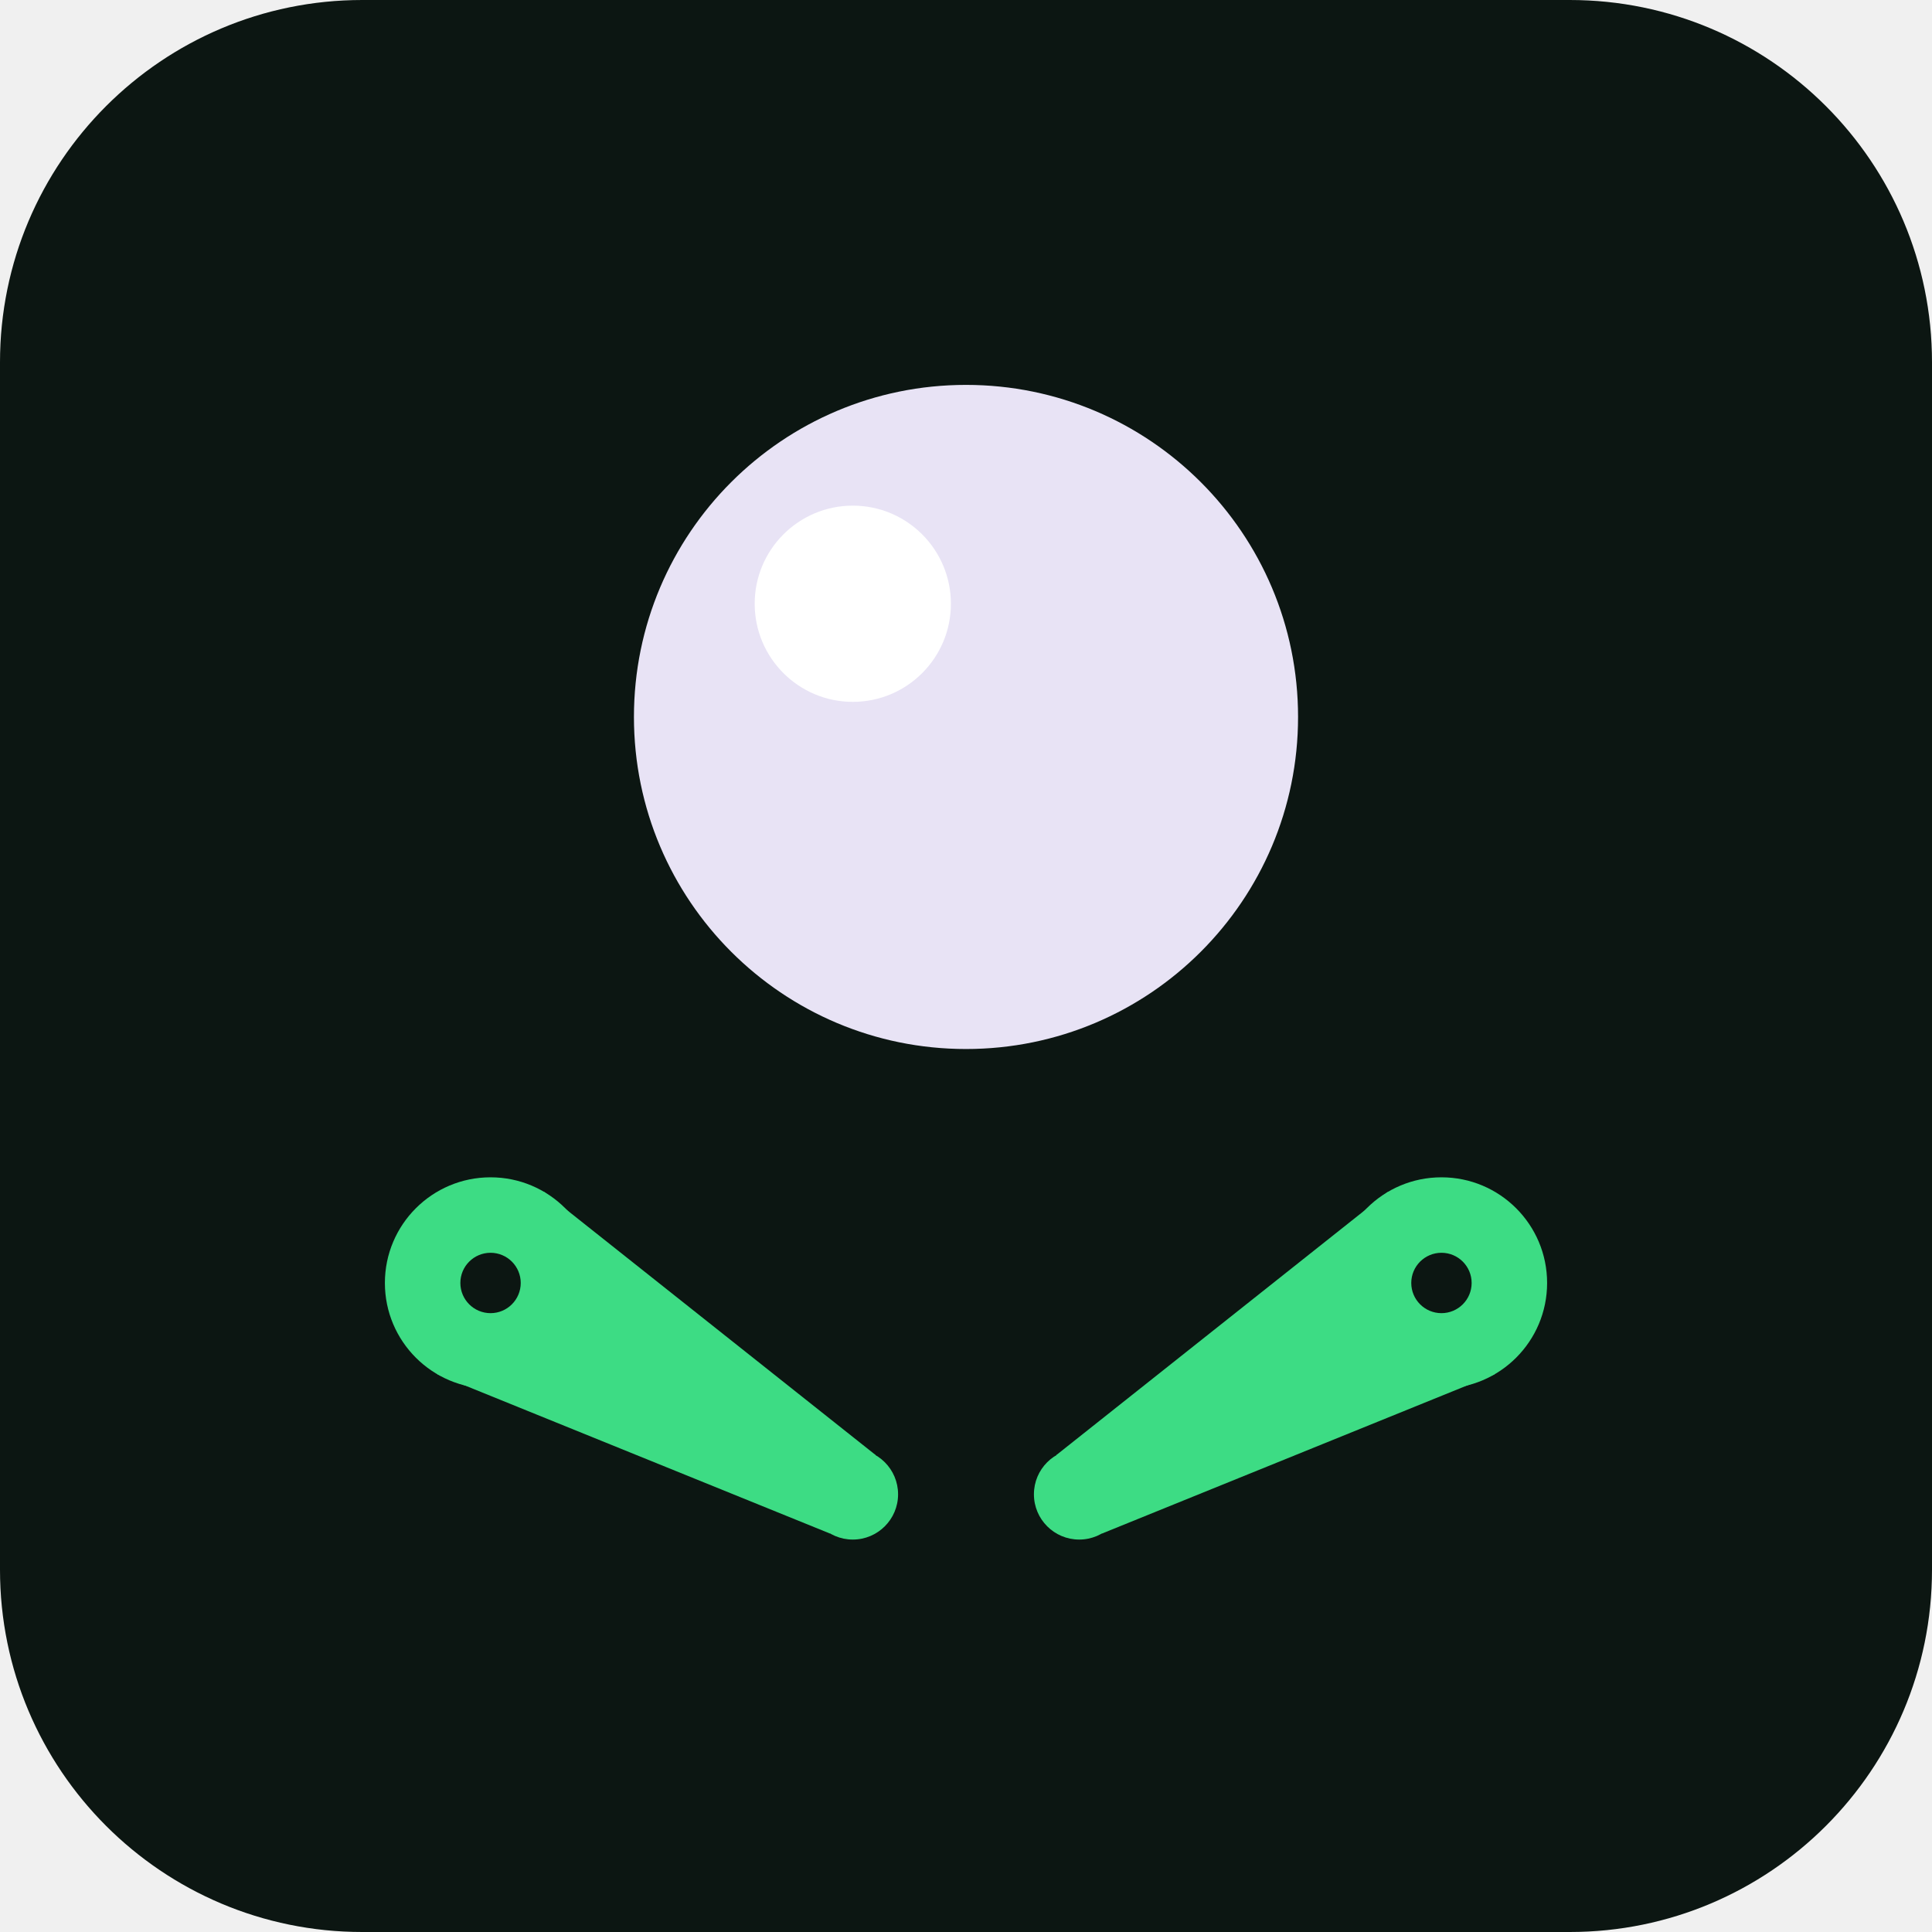
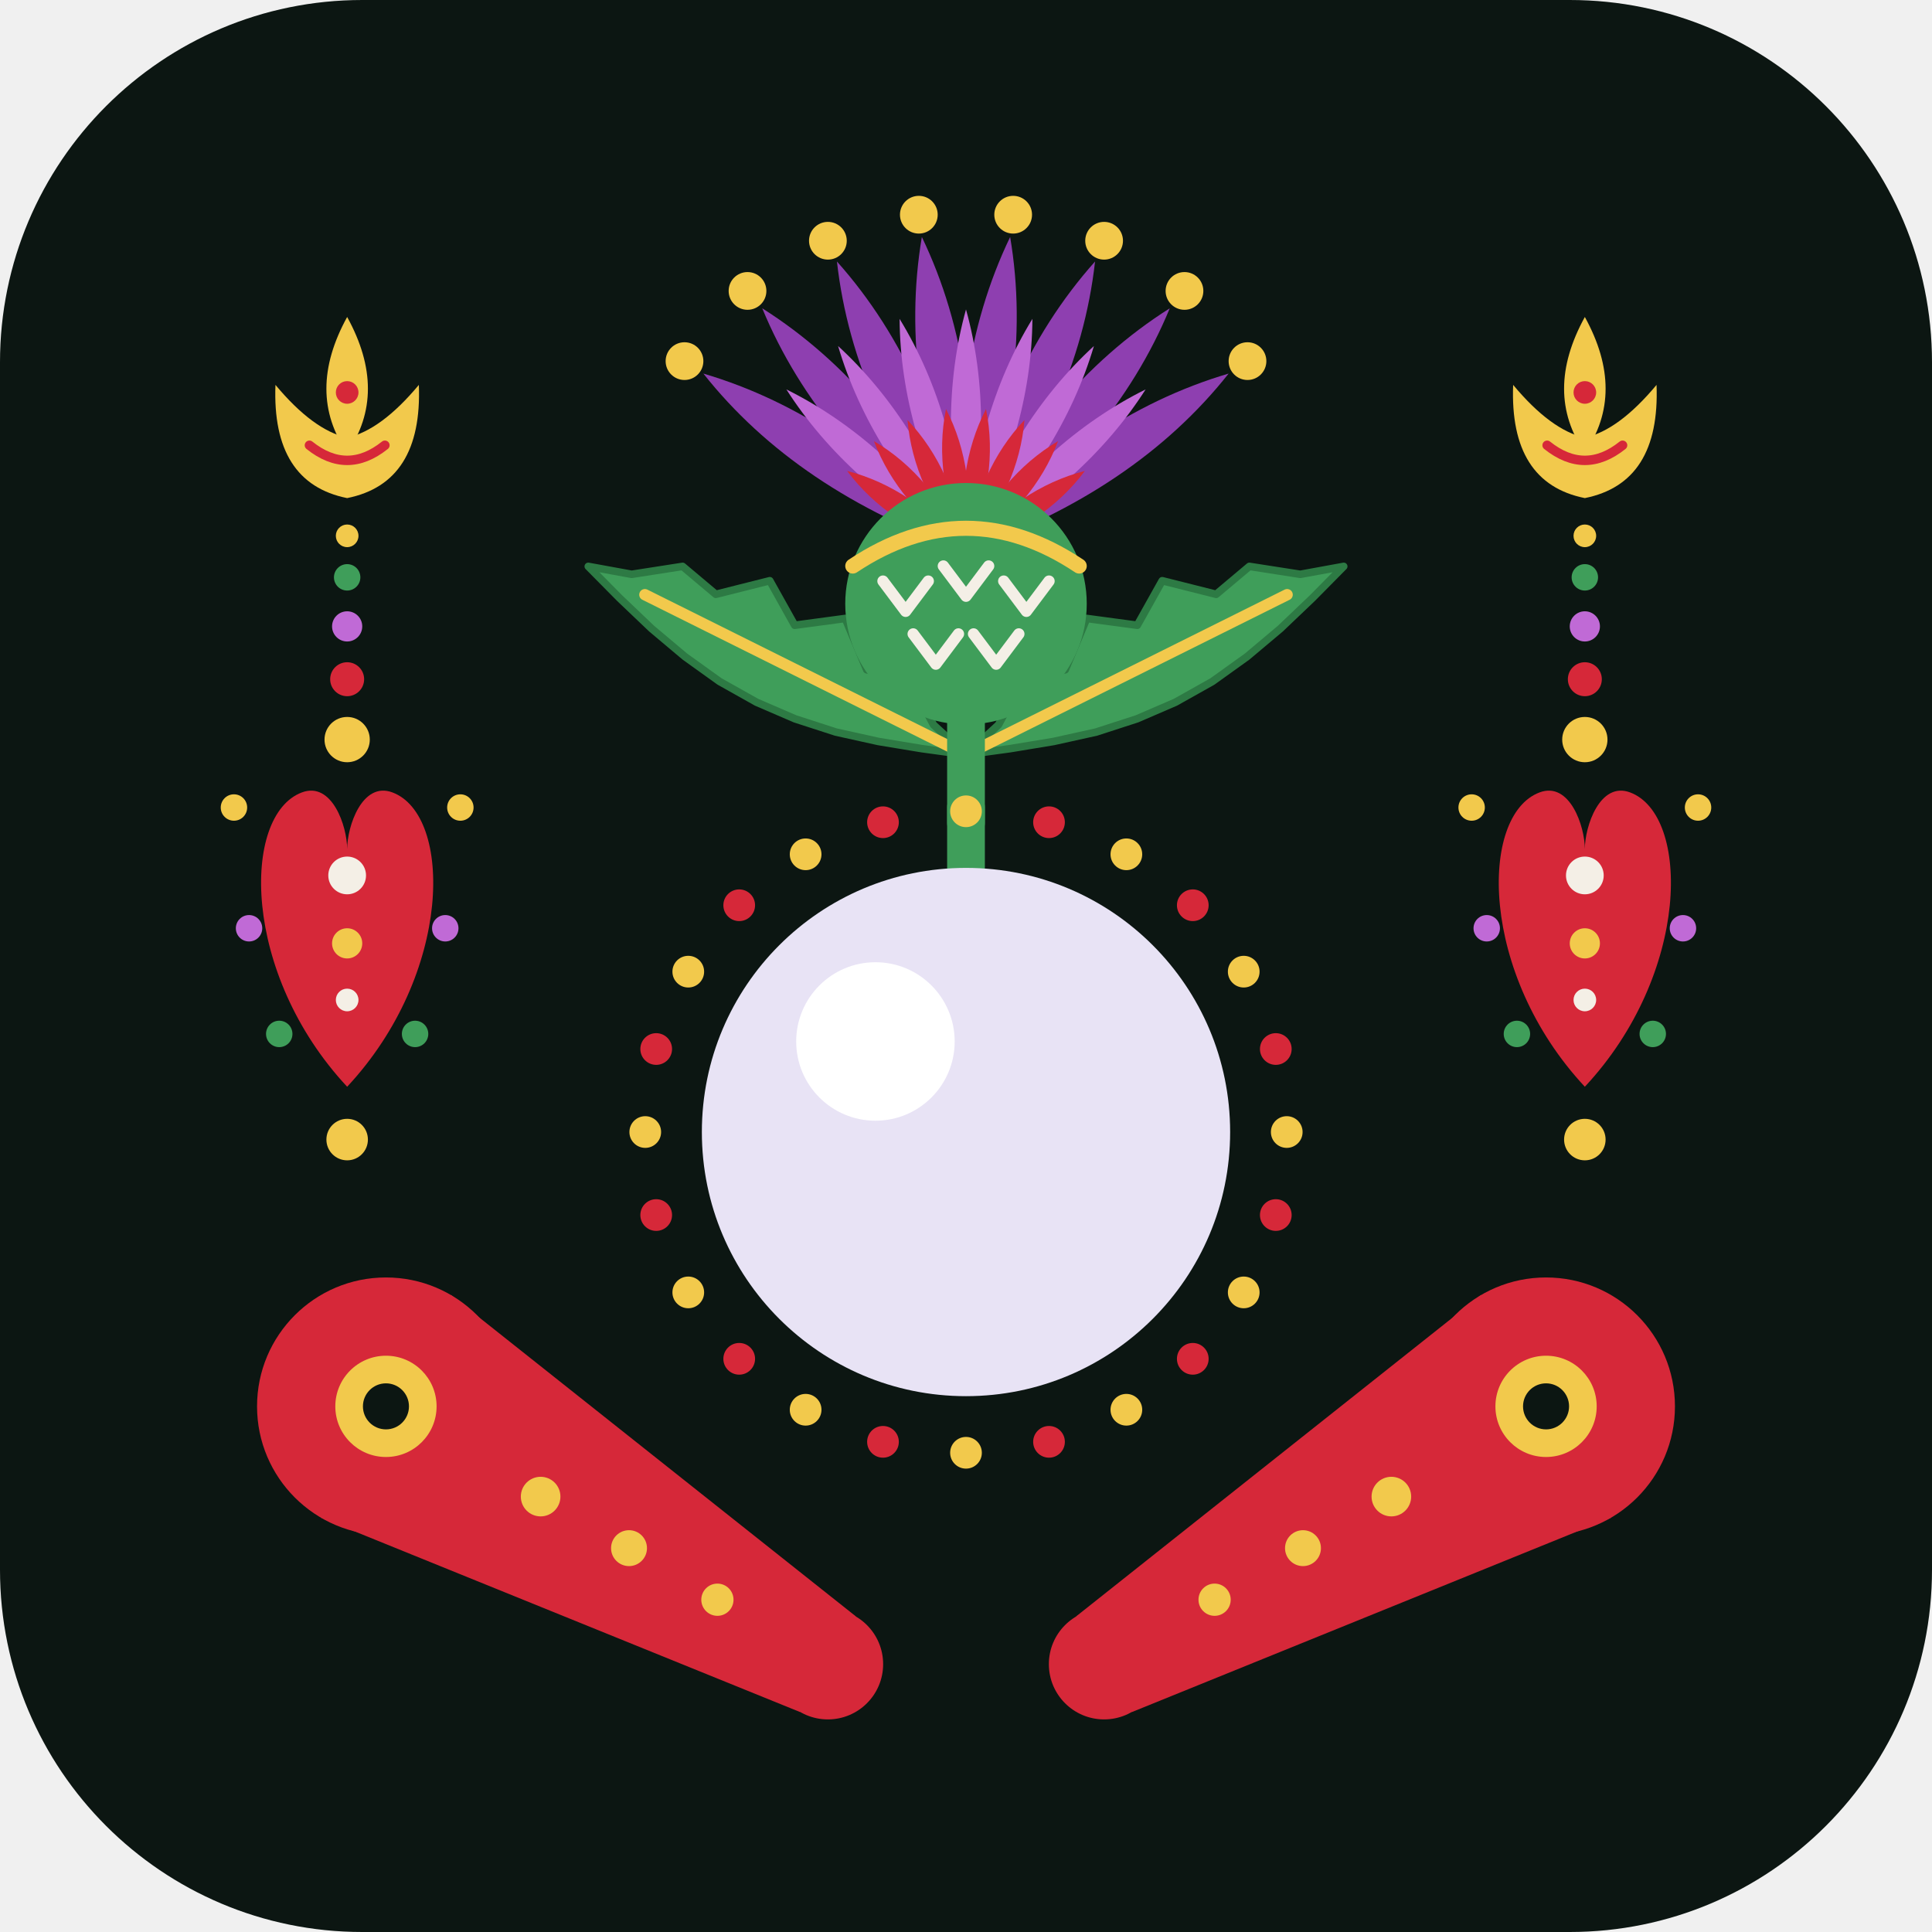
<svg xmlns="http://www.w3.org/2000/svg" viewBox="0 0 512 512">
  <rect width="512" height="512" rx="96" fill="#0c1612" />
-   <circle cx="256" cy="190" r="88" fill="#e8e3f5" />
-   <circle cx="226" cy="160" r="26" fill="#ffffff" />
-   <g fill="#3ddc84">
-     <circle cx="130" cy="340" r="28" />
-     <circle cx="226" cy="396" r="12" />
-     <polygon points="144.1,315.8 232.05,385.6 219.95,406.4 115.9,364.2" />
-     <circle cx="382" cy="340" r="28" />
-     <circle cx="286" cy="396" r="12" />
-     <polygon points="367.9,315.8 279.95,385.6 292.05,406.4 396.1,364.2" />
+   <g transform="translate(0 22)">
+     <path d="M256.0,178.0 L264.6,170.1 L271.0,158.1 L282.3,155.5 L288.0,141.9 L301.4,143.7 L308.0,131.9 L322.3,135.5 L331.1,128.1 L344.6,130.2 L356.1,128.1 L356.1,128.1 L347.8,136.5 L339.3,144.6 L330.5,152.0 L321.3,158.6 L311.5,164.1 L301.3,168.5 L290.5,172.0 L279.2,174.5 L267.7,176.4 L256.0,178.0Z" fill="#3f9e5a" stroke="#2d7a44" stroke-width="2" stroke-linejoin="round" />
+     <line x1="256" y1="178" x2="341.1" y2="135.6" stroke="#f2c94c" stroke-width="3" stroke-linecap="round" />
+     <path d="M256.0,178.0 L247.4,170.1 L241.0,158.1 L229.7,155.5 L224.0,141.9 L210.6,143.7 L204.0,131.9 L189.7,135.5 L180.9,128.1 L167.4,130.2 L155.9,128.1 L155.9,128.1 L164.2,136.5 L172.7,144.6 L181.5,152.0 L190.7,158.6 L200.5,164.1 L210.7,168.5 L221.5,172.0 L232.8,174.5 L244.3,176.4 L256.0,178.0Z" fill="#3f9e5a" stroke="#2d7a44" stroke-width="2" stroke-linejoin="round" />
+     <line x1="256" y1="178" x2="170.9" y2="135.6" stroke="#f2c94c" stroke-width="3" stroke-linecap="round" />
+     <path d="M256,196 L256,150" stroke="#3f9e5a" stroke-width="10" stroke-linecap="round" />
+     <path d="M256.0,124.0 Q224.4,88.2 186.4,77.0 Q211.0,108.1 256.0,124.0Z" fill="#8e3fb0" />
+     <path d="M256.0,124.0 Q235.5,80.9 202.0,59.7 Q217.1,96.3 256.0,124.0Z" fill="#8e3fb0" />
+     <path d="M256.0,124.0 Q248.2,76.9 221.8,47.3 Q226.2,86.7 256.0,124.0Z" fill="#8e3fb0" />
+     <path d="M256.0,124.0 Q261.5,76.6 244.3,40.8 Q237.7,79.9 256.0,124.0Z" fill="#8e3fb0" />
+     <path d="M256.0,124.0 Q274.3,79.9 267.7,40.8 Q250.5,76.6 256.0,124.0Z" fill="#8e3fb0" />
+     <path d="M256.0,124.0 Q285.8,86.7 290.2,47.3 Q263.8,76.9 256.0,124.0Z" fill="#8e3fb0" />
+     <path d="M256.0,124.0 Q294.9,96.3 310.0,59.7 Q276.5,80.9 256.0,124.0Z" fill="#8e3fb0" />
+     <path d="M256.0,124.0 Q301.0,108.1 325.6,77.0 Q287.6,88.2 256.0,124.0Z" fill="#8e3fb0" />
+     <path d="M256.0,124.0 Q235.2,94.5 208.4,81.2 Q224.5,106.4 256.0,124.0Z" fill="#c06ad6" />
+     <path d="M256.0,124.0 Q244.1,89.9 222.1,69.7 Q230.6,98.4 256.0,124.0Z" fill="#c06ad6" />
+     <path d="M256.0,124.0 Q254.0,88.0 238.4,62.5 Q238.6,92.4 256.0,124.0Z" fill="#c06ad6" />
+     <path d="M256.0,124.0 Q264.0,88.8 256.0,60.0 Q248.0,88.8 256.0,124.0Z" fill="#c06ad6" />
+     <path d="M256.0,124.0 Q273.4,92.4 273.6,62.5 Q258.0,88.0 256.0,124.0Z" fill="#c06ad6" />
+     <path d="M256.0,124.0 Q281.4,98.4 289.9,69.7 Q267.9,89.9 256.0,124.0Z" fill="#c06ad6" />
+     <path d="M256.0,124.0 Q287.5,106.4 303.6,81.2 Q276.8,94.5 256.0,124.0Z" fill="#c06ad6" />
+     <path d="M256.0,124.0 Q242.0,107.3 224.5,102.8 Q235.3,117.3 256.0,124.0Z" fill="#d62839" />
+     <path d="M256.0,124.0 Q247.2,104.1 231.6,94.9 Q238.0,111.8 256.0,124.0Z" fill="#d62839" />
+     <path d="M256.0,124.0 Q253.0,102.5 240.5,89.3 Q242.0,107.3 256.0,124.0Z" fill="#d62839" />
+     <path d="M256.0,124.0 Q259.0,102.5 250.7,86.4 Q247.1,104.1 256.0,124.0Z" fill="#d62839" />
+     <path d="M256.0,124.0 Q264.9,104.1 261.3,86.4 Q253.0,102.5 256.0,124.0Z" fill="#d62839" />
+     <path d="M256.0,124.0 Q270.0,107.3 271.5,89.3 Q259.0,102.5 256.0,124.0Z" fill="#d62839" />
+     <path d="M256.0,124.0 Q274.0,111.8 280.4,94.9 Q264.8,104.1 256.0,124.0Z" fill="#d62839" />
+     <path d="M256.0,124.0 Q276.7,117.3 287.5,102.8 Q270.0,107.3 256.0,124.0Z" fill="#d62839" />
+     <circle cx="181.4" cy="73.7" r="5" fill="#f2c94c" />
+     <circle cx="198.1" cy="55.1" r="5" fill="#f2c94c" />
+     <circle cx="219.4" cy="41.8" r="5" fill="#f2c94c" />
+     <circle cx="243.5" cy="34.9" r="5" fill="#f2c94c" />
+     <circle cx="268.5" cy="34.9" r="5" fill="#f2c94c" />
+     <circle cx="292.6" cy="41.8" r="5" fill="#f2c94c" />
+     <circle cx="313.9" cy="55.1" r="5" fill="#f2c94c" />
+     <circle cx="330.6" cy="73.7" r="5" fill="#f2c94c" />
+     <ellipse cx="256" cy="138" rx="32" ry="32" fill="#3f9e5a" />
+     <path d="M226,128 Q256,108 286,128" fill="none" stroke="#f2c94c" stroke-width="4" stroke-linecap="round" />
+     <path d="M234,132 L240,140 L246,132" fill="none" stroke="#f4efe6" stroke-width="3" stroke-linecap="round" stroke-linejoin="round" />
+     <path d="M250,128 L256,136 L262,128" fill="none" stroke="#f4efe6" stroke-width="3" stroke-linecap="round" stroke-linejoin="round" />
+     <path d="M266,132 L272,140 L278,132" fill="none" stroke="#f4efe6" stroke-width="3" stroke-linecap="round" stroke-linejoin="round" />
+     <path d="M242,146 L248,154 L254,146" fill="none" stroke="#f4efe6" stroke-width="3" stroke-linecap="round" stroke-linejoin="round" />
+     <path d="M258,146 L264,154 L270,146" fill="none" stroke="#f4efe6" stroke-width="3" stroke-linecap="round" stroke-linejoin="round" />
  </g>
-   <circle cx="130" cy="340" r="8" fill="#0c1612" />
-   <circle cx="382" cy="340" r="8" fill="#0c1612" />
+   <path d="M256,214 L256,236" stroke="#3f9e5a" stroke-width="10" stroke-linecap="round" />
+   <circle cx="341.0" cy="300.0" r="4.2" fill="#f2c94c" />
+   <circle cx="338.1" cy="322.0" r="4.2" fill="#d62839" />
+   <circle cx="329.6" cy="342.5" r="4.2" fill="#f2c94c" />
+   <circle cx="316.1" cy="360.1" r="4.2" fill="#d62839" />
+   <circle cx="298.5" cy="373.6" r="4.2" fill="#f2c94c" />
+   <circle cx="278.0" cy="382.1" r="4.2" fill="#d62839" />
+   <circle cx="256.0" cy="385.0" r="4.2" fill="#f2c94c" />
+   <circle cx="234.0" cy="382.1" r="4.2" fill="#d62839" />
+   <circle cx="213.5" cy="373.6" r="4.2" fill="#f2c94c" />
+   <circle cx="195.9" cy="360.1" r="4.2" fill="#d62839" />
+   <circle cx="182.4" cy="342.5" r="4.2" fill="#f2c94c" />
+   <circle cx="173.9" cy="322.0" r="4.2" fill="#d62839" />
+   <circle cx="171.0" cy="300.0" r="4.2" fill="#f2c94c" />
+   <circle cx="173.9" cy="278.0" r="4.2" fill="#d62839" />
+   <circle cx="182.4" cy="257.5" r="4.2" fill="#f2c94c" />
+   <circle cx="195.9" cy="239.9" r="4.2" fill="#d62839" />
+   <circle cx="213.5" cy="226.4" r="4.2" fill="#f2c94c" />
+   <circle cx="234.0" cy="217.9" r="4.2" fill="#d62839" />
+   <circle cx="256.0" cy="215.0" r="4.2" fill="#f2c94c" />
+   <circle cx="278.0" cy="217.9" r="4.2" fill="#d62839" />
+   <circle cx="298.5" cy="226.4" r="4.2" fill="#f2c94c" />
+   <circle cx="316.1" cy="239.9" r="4.2" fill="#d62839" />
+   <circle cx="329.6" cy="257.5" r="4.2" fill="#f2c94c" />
+   <circle cx="338.1" cy="278.0" r="4.2" fill="#d62839" />
+   <circle cx="256" cy="300" r="70" fill="#e8e3f5" />
+   <circle cx="232" cy="276" r="21" fill="#ffffff" />
+   <path transform="translate(420,258) scale(2.0,3.0)" d="M0,10 C-14,0 -14,-14 -6,-16 C-2,-17 0,-13 0,-11 C0,-13 2,-17 6,-16 C14,-14 14,0 0,10Z" fill="#d62839" />
+   <circle cx="420" cy="232" r="5" fill="#f4efe6" />
+   <circle cx="420" cy="250" r="4" fill="#f2c94c" />
+   <circle cx="420" cy="265" r="3" fill="#f4efe6" />
+   <path d="M420,120 Q409,104 420,84 Q431,104 420,120Z" fill="#f2c94c" />
+   <path d="M401,102 Q400,128 420,132 Q440,128 439,102 Q429,114 420,116 Q411,114 401,102Z" fill="#f2c94c" />
+   <path d="M410,118 Q420,126 430,118" fill="none" stroke="#d62839" stroke-width="2.5" stroke-linecap="round" />
+   <circle cx="420" cy="104" r="3" fill="#d62839" />
+   <circle cx="420" cy="196" r="6" fill="#f2c94c" />
+   <circle cx="420" cy="180" r="4.5" fill="#d62839" />
+   <circle cx="420" cy="166" r="4" fill="#c06ad6" />
+   <circle cx="420" cy="153" r="3.5" fill="#3f9e5a" />
+   <circle cx="420" cy="142" r="3" fill="#f2c94c" />
+   <circle cx="420" cy="302" r="5.5" fill="#f2c94c" />
+   <circle cx="390" cy="214" r="3.5" fill="#f2c94c" />
+   <circle cx="450" cy="214" r="3.5" fill="#f2c94c" />
+   <circle cx="394" cy="246" r="3.5" fill="#c06ad6" />
+   <circle cx="446" cy="246" r="3.5" fill="#c06ad6" />
+   <circle cx="402" cy="274" r="3.5" fill="#3f9e5a" />
+   <circle cx="438" cy="274" r="3.5" fill="#3f9e5a" />
+   <path transform="translate(92,258) scale(2.0,3.0)" d="M0,10 C-14,0 -14,-14 -6,-16 C-2,-17 0,-13 0,-11 C0,-13 2,-17 6,-16 C14,-14 14,0 0,10Z" fill="#d62839" />
+   <circle cx="92" cy="232" r="5" fill="#f4efe6" />
+   <circle cx="92" cy="250" r="4" fill="#f2c94c" />
+   <circle cx="92" cy="265" r="3" fill="#f4efe6" />
+   <path d="M92,120 Q81,104 92,84 Q103,104 92,120Z" fill="#f2c94c" />
+   <path d="M73,102 Q72,128 92,132 Q112,128 111,102 Q101,114 92,116 Q83,114 73,102Z" fill="#f2c94c" />
+   <path d="M82,118 Q92,126 102,118" fill="none" stroke="#d62839" stroke-width="2.5" stroke-linecap="round" />
+   <circle cx="92" cy="104" r="3" fill="#d62839" />
+   <circle cx="92" cy="196" r="6" fill="#f2c94c" />
+   <circle cx="92" cy="180" r="4.5" fill="#d62839" />
+   <circle cx="92" cy="166" r="4" fill="#c06ad6" />
+   <circle cx="92" cy="153" r="3.5" fill="#3f9e5a" />
+   <circle cx="92" cy="142" r="3" fill="#f2c94c" />
+   <circle cx="92" cy="302" r="5.5" fill="#f2c94c" />
+   <circle cx="62" cy="214" r="3.5" fill="#f2c94c" />
+   <circle cx="122" cy="214" r="3.5" fill="#f2c94c" />
+   <circle cx="66" cy="246" r="3.5" fill="#c06ad6" />
+   <circle cx="118" cy="246" r="3.5" fill="#c06ad6" />
+   <circle cx="74" cy="274" r="3.5" fill="#3f9e5a" />
+   <circle cx="110" cy="274" r="3.5" fill="#3f9e5a" />
+   <g transform="translate(256 391) scale(1.22) translate(-256 -405)">
+     <g fill="#d62839">
+       <circle cx="130" cy="390" r="28" />
+       <circle cx="226" cy="446" r="12" />
+       <polygon points="144.1,365.8 232.05,435.6 219.95,456.4 115.9,414.2" />
+       <circle cx="382" cy="390" r="28" />
+       <circle cx="286" cy="446" r="12" />
+       <polygon points="367.9,365.8 279.95,435.6 292.05,456.4 396.1,414.2" />
+     </g>
+     <circle cx="163.6" cy="409.6" r="4.3" fill="#f2c94c" />
+     <circle cx="182.8" cy="420.8" r="3.9" fill="#f2c94c" />
+     <circle cx="202.0" cy="432.0" r="3.5" fill="#f2c94c" />
+     <circle cx="348.4" cy="409.6" r="4.3" fill="#f2c94c" />
+     <circle cx="329.2" cy="420.8" r="3.9" fill="#f2c94c" />
+     <circle cx="310.0" cy="432.0" r="3.5" fill="#f2c94c" />
+     <circle cx="130" cy="390" r="11" fill="#f2c94c" />
+     <circle cx="130" cy="390" r="5" fill="#0c1612" />
+     <circle cx="382" cy="390" r="11" fill="#f2c94c" />
+     <circle cx="382" cy="390" r="5" fill="#0c1612" />
+   </g>
</svg>
